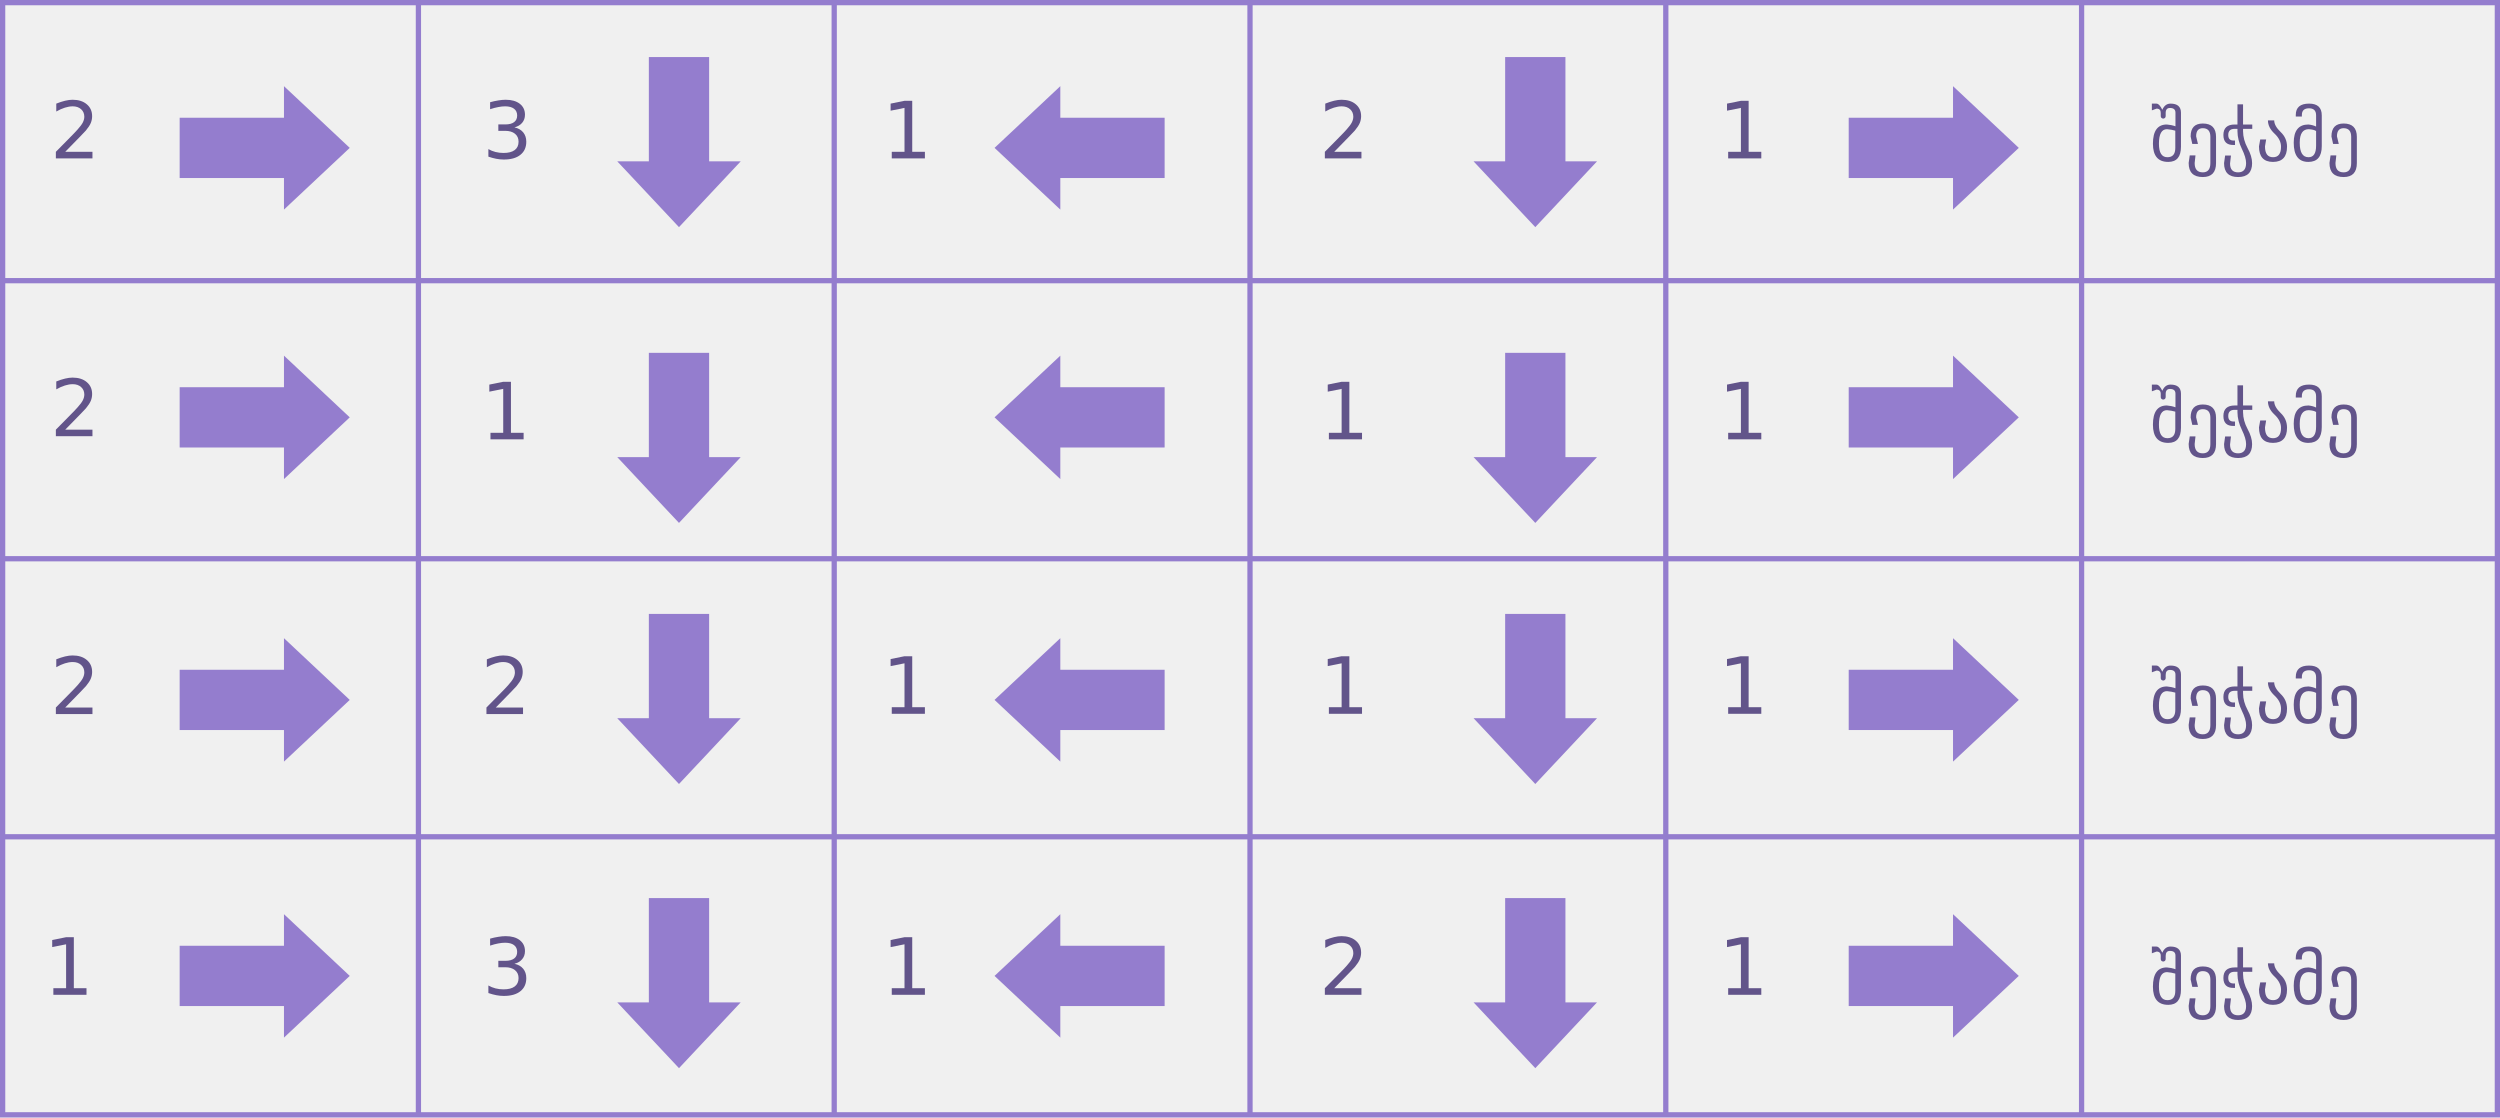
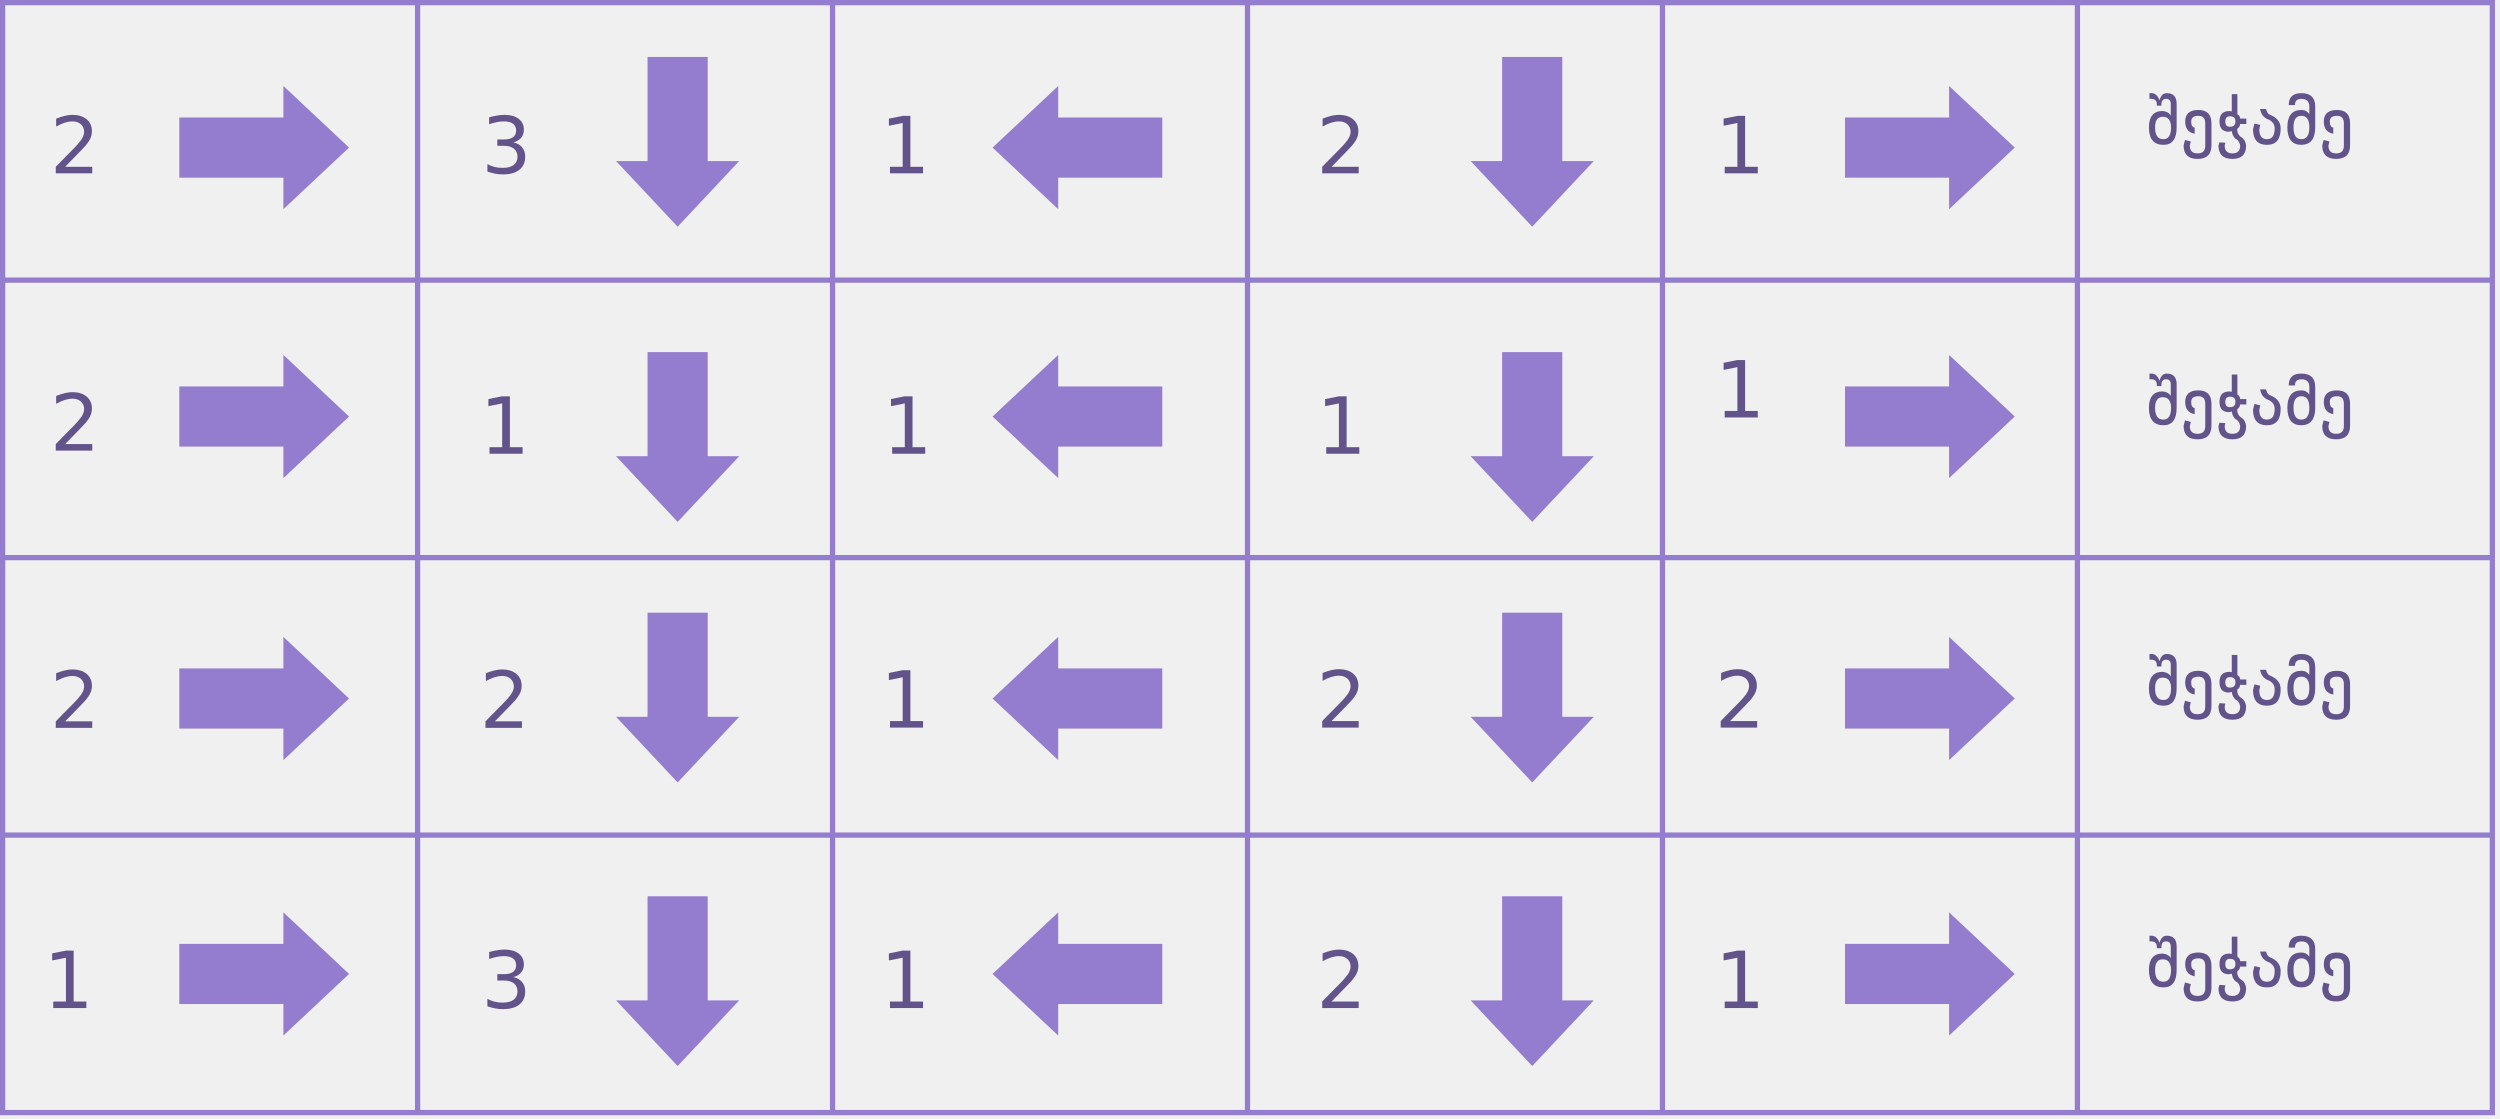
- <svg xmlns="http://www.w3.org/2000/svg" width="475.047" height="212.337" viewBox="0 0 475.047 212.337">
+ <svg xmlns="http://www.w3.org/2000/svg" width="476" height="213" viewBox="0 0 476 213" fill="none">
+   <g clip-path="url(#clip0_114_89)">
+     <path d="M10.139 190.686H12.554V182.346L9.929 182.871V181.521L12.539 180.996H14.024V190.686H16.439V191.931H10.139V190.686Z" fill="#62548A" />
+     <path d="M169.452 190.686H171.867V182.346L169.242 182.871V181.521L171.852 180.996H173.337V190.686H175.752V191.931H169.452V190.686Z" fill="#62548A" />
+     <path d="M328.384 190.686H330.799V182.346L328.174 182.871V181.521L330.784 180.996H332.269V190.686H334.684V191.931H328.384V190.686Z" fill="#62548A" />
+     <path d="M329.404 137.295H334.564V138.54H327.619V137.295C328.189 136.71 328.954 135.93 329.914 134.955C330.889 133.98 331.504 133.35 331.744 133.065C332.224 132.525 332.554 132.075 332.734 131.715C332.929 131.34 333.019 130.98 333.019 130.62C333.019 130.05 332.809 129.57 332.404 129.195C331.999 128.835 331.474 128.655 330.814 128.655C329.884 128.655 328.864 128.97 327.694 129.63V128.13C328.894 127.65 329.929 127.41 330.784 127.41C331.924 127.41 332.824 127.695 333.499 128.25C334.174 128.82 334.504 129.585 334.504 130.53C334.504 130.98 334.414 131.4 334.249 131.805C334.084 132.21 333.784 132.675 333.334 133.23C333.094 133.515 331.789 134.865 329.404 137.295Z" fill="#62548A" />
+     <path d="M328.384 78.242H330.799V69.902L328.174 70.427V69.077L330.784 68.552H332.269V78.242H334.684V79.487H328.384V78.242Z" fill="#62548A" />
+     <path d="M253.533 137.295H258.693V138.54H251.748V137.295C252.318 136.71 253.083 135.93 254.043 134.955C255.018 133.98 255.633 133.35 255.873 133.065C256.353 132.525 256.683 132.075 256.863 131.715C257.058 131.34 257.148 130.98 257.148 130.62C257.148 130.05 256.938 129.57 256.533 129.195C256.128 128.835 255.603 128.655 254.943 128.655C254.013 128.655 252.993 128.97 251.823 129.63V128.13C253.023 127.65 254.058 127.41 254.913 127.41C256.053 127.41 256.953 127.695 257.628 128.25C258.303 128.82 258.633 129.585 258.633 130.53C258.633 130.98 258.543 131.4 258.378 131.805C258.213 132.21 257.913 132.675 257.463 133.23C257.223 133.515 255.918 134.865 253.533 137.295Z" fill="#62548A" />
+     <path d="M169.452 137.295H171.867V128.955L169.242 129.48V128.13L171.852 127.605H173.337V137.295H175.752V138.54H169.452V137.295Z" fill="#62548A" />
+     <path d="M252.513 85.146H254.928V76.806L252.303 77.331V75.981L254.913 75.456H256.398V85.146H258.813V86.391H252.513V85.146Z" fill="#62548A" />
+     <path d="M93.2 85.146H95.615V76.806L92.99 77.331V75.981L95.6 75.456H97.085V85.146H99.5V86.391H93.2V85.146Z" fill="#62548A" />
+     <path d="M169.86 85.146H172.275V76.806L169.65 77.331V75.981L172.26 75.456H173.745V85.146H176.16V86.391H169.86V85.146Z" fill="#62548A" />
+     <path d="M328.384 31.755H330.799V23.415L328.174 23.94V22.59L330.784 22.065H332.269V31.755H334.684V33H328.384V31.755Z" fill="#62548A" />
+     <path d="M169.452 31.755H171.867V23.415L169.242 23.94V22.59L171.852 22.065H173.337V31.755H175.752V33H169.452V31.755Z" fill="#62548A" />
+     <path d="M97.751 27.105C98.456 27.255 99.011 27.57 99.401 28.05C99.806 28.53 100.001 29.115 100.001 29.82C100.001 30.9 99.626 31.74 98.891 32.325C98.156 32.925 97.091 33.21 95.726 33.21C94.811 33.21 93.836 33.03 92.801 32.67V31.245C93.626 31.725 94.616 31.965 95.681 31.965C97.541 31.965 98.531 31.215 98.531 29.82C98.531 28.53 97.586 27.765 95.966 27.765H94.691V26.55H96.026C97.481 26.55 98.276 25.95 98.276 24.855C98.276 23.73 97.451 23.115 95.966 23.115C95.156 23.115 94.241 23.28 93.131 23.655V22.335C94.256 22.02 95.231 21.87 96.101 21.87C97.226 21.87 98.111 22.125 98.771 22.635C99.416 23.145 99.746 23.835 99.746 24.705C99.746 25.905 99.026 26.775 97.751 27.105Z" fill="#62548A" />
+     <path d="M12.401 31.755H17.561V33H10.616V31.755C11.186 31.17 11.951 30.39 12.911 29.415C13.886 28.44 14.501 27.81 14.741 27.525C15.221 26.985 15.551 26.535 15.731 26.175C15.926 25.8 16.016 25.44 16.016 25.08C16.016 24.51 15.806 24.03 15.401 23.655C14.996 23.295 14.471 23.115 13.811 23.115C12.881 23.115 11.861 23.43 10.691 24.09V22.59C11.891 22.11 12.926 21.87 13.781 21.87C14.921 21.87 15.821 22.155 16.496 22.71C17.171 23.28 17.501 24.045 17.501 24.99C17.501 25.44 17.411 25.86 17.246 26.265C17.081 26.67 16.781 27.135 16.331 27.69C16.091 27.975 14.786 29.325 12.401 31.755Z" fill="#62548A" />
+     <path d="M253.533 31.755H258.693V33H251.748V31.755C252.318 31.17 253.083 30.39 254.043 29.415C255.018 28.44 255.633 27.81 255.873 27.525C256.353 26.985 256.683 26.535 256.863 26.175C257.058 25.8 257.148 25.44 257.148 25.08C257.148 24.51 256.938 24.03 256.533 23.655C256.128 23.295 255.603 23.115 254.943 23.115C254.013 23.115 252.993 23.43 251.823 24.09V22.59C253.023 22.11 254.058 21.87 254.913 21.87C256.053 21.87 256.953 22.155 257.628 22.71C258.303 23.28 258.633 24.045 258.633 24.99C258.633 25.44 258.543 25.86 258.378 26.265C258.213 26.67 257.913 27.135 257.463 27.69C257.223 27.975 255.918 29.325 253.533 31.755Z" fill="#62548A" />
+     <path d="M414.434 19.805C414.434 18.427 413.81 17.738 412.562 17.738C411.873 17.738 411.418 18.18 411.184 19.09C410.82 18.18 410.313 17.738 409.676 17.738H409.26V18.817H409.611C410.313 18.83 410.664 19.181 410.664 19.896V20.117H411.535V19.909C411.535 19.181 411.821 18.83 412.419 18.817C413.017 18.83 413.316 19.155 413.316 19.805V22.015C413.056 21.521 412.549 21.222 411.782 21.131C410.04 21.131 409.156 22.171 409.156 24.251C409.156 26.474 410.092 27.579 411.925 27.579C413.589 27.579 414.434 26.474 414.434 24.251V19.805ZM413.368 24.251C413.355 25.746 412.874 26.5 411.925 26.5C411.912 26.5 411.912 26.5 411.912 26.5C410.846 26.5 410.326 25.759 410.326 24.277C410.326 24.264 410.326 24.264 410.326 24.251C410.326 22.912 410.807 22.236 411.782 22.236C412.835 22.236 413.355 22.912 413.368 24.251ZM421.062 27.657C421.062 29.386 420.178 30.257 418.423 30.257C416.655 30.257 415.771 29.412 415.758 27.722L416.018 26.643L417.136 26.942L416.941 27.722C416.941 28.71 417.422 29.204 418.397 29.204C418.41 29.204 418.41 29.204 418.423 29.204C419.398 29.204 419.879 28.723 419.879 27.761C419.879 27.748 419.879 27.735 419.879 27.722V23.51C419.879 23.497 419.879 23.497 419.879 23.484C419.879 22.522 419.45 22.054 418.592 22.054H418.579C417.669 22.054 417.201 22.405 417.201 23.12C417.201 23.133 417.201 23.146 417.201 23.159C417.201 23.822 417.422 24.199 417.864 24.316V25.46C416.668 25.252 416.07 24.485 416.057 23.159C416.057 21.677 416.902 20.936 418.579 20.936C420.243 20.949 421.062 21.794 421.062 23.51V27.657ZM427.662 27.709C427.662 29.412 426.791 30.257 425.062 30.257C423.294 30.257 422.397 29.412 422.397 27.709L422.592 27.098L423.71 27.176L423.58 27.722C423.58 27.735 423.58 27.735 423.58 27.748C423.58 28.71 424.074 29.204 425.062 29.204C426.037 29.204 426.531 28.71 426.531 27.722V27.709C426.388 27.007 426.102 26.591 425.673 26.448C425.257 26.097 425.01 25.603 424.932 24.966L424.373 25.083C423.19 25.083 422.592 24.433 422.592 23.146C422.592 23.133 422.592 23.12 422.592 23.107C422.592 21.807 423.216 21.144 424.451 21.144L424.932 21.196V17.92H425.998V21.742C426.336 21.95 426.518 22.223 426.531 22.587H427.701V23.614H426.505C426.505 23.978 426.336 24.277 425.985 24.511V24.992C426.089 25.499 426.362 25.902 426.817 26.175C427.272 26.448 427.558 26.955 427.662 27.709ZM423.697 23.12C423.697 23.12 423.697 23.133 423.697 23.146C423.697 23.809 423.983 24.134 424.529 24.134C424.542 24.134 424.568 24.134 424.581 24.134C425.283 24.134 425.621 23.796 425.621 23.133C425.621 23.12 425.621 23.107 425.621 23.094C425.621 22.457 425.283 22.145 424.607 22.145C424.594 22.145 424.594 22.145 424.581 22.145C423.996 22.145 423.697 22.457 423.697 23.094C423.697 23.107 423.697 23.107 423.697 23.12ZM434.238 24.446C434.238 26.526 433.367 27.579 431.625 27.579H431.612C429.87 27.579 428.986 26.591 428.973 24.628L429.246 23.523L430.351 23.783L430.169 24.628C430.169 24.641 430.169 24.654 430.169 24.654C430.169 25.889 430.663 26.5 431.638 26.5C432.613 26.5 433.094 25.811 433.094 24.472C433.094 24.459 433.094 24.433 433.094 24.42C433.094 23.77 432.769 23.25 432.132 22.847C431.118 22.535 430.507 21.833 430.325 20.754H431.469C431.56 21.3 431.794 21.664 432.197 21.846C433.562 22.392 434.238 23.263 434.238 24.446ZM440.816 24.251C440.816 26.448 439.932 27.566 438.151 27.579C436.396 27.566 435.512 26.448 435.512 24.251C435.512 22.041 436.409 20.936 438.177 20.936C438.84 20.936 439.347 21.209 439.698 21.729V20.273C439.698 19.311 439.191 18.83 438.177 18.83C437.358 18.83 436.955 19.22 436.955 20H435.772C435.772 18.492 436.565 17.738 438.177 17.738C439.932 17.738 440.816 18.583 440.816 20.273V24.251ZM439.698 24.251C439.698 24.238 439.698 24.225 439.698 24.225C439.698 22.769 439.191 22.054 438.19 22.054C438.177 22.054 438.177 22.054 438.177 22.054C437.176 22.054 436.682 22.769 436.682 24.212C436.682 24.212 436.682 24.225 436.682 24.238C436.682 25.733 437.176 26.5 438.177 26.5C439.191 26.5 439.698 25.733 439.698 24.251ZM447.455 27.657C447.455 29.386 446.571 30.257 444.816 30.257C443.048 30.257 442.164 29.412 442.151 27.722L442.411 26.643L443.529 26.942L443.334 27.722C443.334 28.71 443.815 29.204 444.79 29.204C444.803 29.204 444.803 29.204 444.816 29.204C445.791 29.204 446.272 28.723 446.272 27.761C446.272 27.748 446.272 27.735 446.272 27.722V23.51C446.272 23.497 446.272 23.497 446.272 23.484C446.272 22.522 445.843 22.054 444.985 22.054H444.972C444.062 22.054 443.594 22.405 443.594 23.12C443.594 23.133 443.594 23.146 443.594 23.159C443.594 23.822 443.815 24.199 444.257 24.316V25.46C443.061 25.252 442.463 24.485 442.45 23.159C442.45 21.677 443.295 20.936 444.972 20.936C446.636 20.949 447.455 21.794 447.455 23.51V27.657Z" fill="#62548A" />
+     <path d="M414.434 73.196C414.434 71.818 413.81 71.129 412.562 71.129C411.873 71.129 411.418 71.571 411.184 72.481C410.82 71.571 410.313 71.129 409.676 71.129H409.26V72.208H409.611C410.313 72.221 410.664 72.572 410.664 73.287V73.508H411.535V73.3C411.535 72.572 411.821 72.221 412.419 72.208C413.017 72.221 413.316 72.546 413.316 73.196V75.406C413.056 74.912 412.549 74.613 411.782 74.522C410.04 74.522 409.156 75.562 409.156 77.642C409.156 79.865 410.092 80.97 411.925 80.97C413.589 80.97 414.434 79.865 414.434 77.642V73.196ZM413.368 77.642C413.355 79.137 412.874 79.891 411.925 79.891C411.912 79.891 411.912 79.891 411.912 79.891C410.846 79.891 410.326 79.15 410.326 77.668C410.326 77.655 410.326 77.655 410.326 77.642C410.326 76.303 410.807 75.627 411.782 75.627C412.835 75.627 413.355 76.303 413.368 77.642ZM421.062 81.048C421.062 82.777 420.178 83.648 418.423 83.648C416.655 83.648 415.771 82.803 415.758 81.113L416.018 80.034L417.136 80.333L416.941 81.113C416.941 82.101 417.422 82.595 418.397 82.595C418.41 82.595 418.41 82.595 418.423 82.595C419.398 82.595 419.879 82.114 419.879 81.152C419.879 81.139 419.879 81.126 419.879 81.113V76.901C419.879 76.888 419.879 76.888 419.879 76.875C419.879 75.913 419.45 75.445 418.592 75.445H418.579C417.669 75.445 417.201 75.796 417.201 76.511C417.201 76.524 417.201 76.537 417.201 76.55C417.201 77.213 417.422 77.59 417.864 77.707V78.851C416.668 78.643 416.07 77.876 416.057 76.55C416.057 75.068 416.902 74.327 418.579 74.327C420.243 74.34 421.062 75.185 421.062 76.901V81.048ZM427.662 81.1C427.662 82.803 426.791 83.648 425.062 83.648C423.294 83.648 422.397 82.803 422.397 81.1L422.592 80.489L423.71 80.567L423.58 81.113C423.58 81.126 423.58 81.126 423.58 81.139C423.58 82.101 424.074 82.595 425.062 82.595C426.037 82.595 426.531 82.101 426.531 81.113V81.1C426.388 80.398 426.102 79.982 425.673 79.839C425.257 79.488 425.01 78.994 424.932 78.357L424.373 78.474C423.19 78.474 422.592 77.824 422.592 76.537C422.592 76.524 422.592 76.511 422.592 76.498C422.592 75.198 423.216 74.535 424.451 74.535L424.932 74.587V71.311H425.998V75.133C426.336 75.341 426.518 75.614 426.531 75.978H427.701V77.005H426.505C426.505 77.369 426.336 77.668 425.985 77.902V78.383C426.089 78.89 426.362 79.293 426.817 79.566C427.272 79.839 427.558 80.346 427.662 81.1ZM423.697 76.511C423.697 76.511 423.697 76.524 423.697 76.537C423.697 77.2 423.983 77.525 424.529 77.525C424.542 77.525 424.568 77.525 424.581 77.525C425.283 77.525 425.621 77.187 425.621 76.524C425.621 76.511 425.621 76.498 425.621 76.485C425.621 75.848 425.283 75.536 424.607 75.536C424.594 75.536 424.594 75.536 424.581 75.536C423.996 75.536 423.697 75.848 423.697 76.485C423.697 76.498 423.697 76.498 423.697 76.511ZM434.238 77.837C434.238 79.917 433.367 80.97 431.625 80.97H431.612C429.87 80.97 428.986 79.982 428.973 78.019L429.246 76.914L430.351 77.174L430.169 78.019C430.169 78.032 430.169 78.045 430.169 78.045C430.169 79.28 430.663 79.891 431.638 79.891C432.613 79.891 433.094 79.202 433.094 77.863C433.094 77.85 433.094 77.824 433.094 77.811C433.094 77.161 432.769 76.641 432.132 76.238C431.118 75.926 430.507 75.224 430.325 74.145H431.469C431.56 74.691 431.794 75.055 432.197 75.237C433.562 75.783 434.238 76.654 434.238 77.837ZM440.816 77.642C440.816 79.839 439.932 80.957 438.151 80.97C436.396 80.957 435.512 79.839 435.512 77.642C435.512 75.432 436.409 74.327 438.177 74.327C438.84 74.327 439.347 74.6 439.698 75.12V73.664C439.698 72.702 439.191 72.221 438.177 72.221C437.358 72.221 436.955 72.611 436.955 73.391H435.772C435.772 71.883 436.565 71.129 438.177 71.129C439.932 71.129 440.816 71.974 440.816 73.664V77.642ZM439.698 77.642C439.698 77.629 439.698 77.616 439.698 77.616C439.698 76.16 439.191 75.445 438.19 75.445C438.177 75.445 438.177 75.445 438.177 75.445C437.176 75.445 436.682 76.16 436.682 77.603C436.682 77.603 436.682 77.616 436.682 77.629C436.682 79.124 437.176 79.891 438.177 79.891C439.191 79.891 439.698 79.124 439.698 77.642ZM447.455 81.048C447.455 82.777 446.571 83.648 444.816 83.648C443.048 83.648 442.164 82.803 442.151 81.113L442.411 80.034L443.529 80.333L443.334 81.113C443.334 82.101 443.815 82.595 444.79 82.595C444.803 82.595 444.803 82.595 444.816 82.595C445.791 82.595 446.272 82.114 446.272 81.152C446.272 81.139 446.272 81.126 446.272 81.113V76.901C446.272 76.888 446.272 76.888 446.272 76.875C446.272 75.913 445.843 75.445 444.985 75.445H444.972C444.062 75.445 443.594 75.796 443.594 76.511C443.594 76.524 443.594 76.537 443.594 76.55C443.594 77.213 443.815 77.59 444.257 77.707V78.851C443.061 78.643 442.463 77.876 442.45 76.55C442.45 75.068 443.295 74.327 444.972 74.327C446.636 74.34 447.455 75.185 447.455 76.901V81.048Z" fill="#62548A" />
+     <path d="M414.434 126.587C414.434 125.209 413.81 124.52 412.562 124.52C411.873 124.52 411.418 124.962 411.184 125.872C410.82 124.962 410.313 124.52 409.676 124.52H409.26V125.599H409.611C410.313 125.612 410.664 125.963 410.664 126.678V126.899H411.535V126.691C411.535 125.963 411.821 125.612 412.419 125.599C413.017 125.612 413.316 125.937 413.316 126.587V128.797C413.056 128.303 412.549 128.004 411.782 127.913C410.04 127.913 409.156 128.953 409.156 131.033C409.156 133.256 410.092 134.361 411.925 134.361C413.589 134.361 414.434 133.256 414.434 131.033V126.587ZM413.368 131.033C413.355 132.528 412.874 133.282 411.925 133.282C411.912 133.282 411.912 133.282 411.912 133.282C410.846 133.282 410.326 132.541 410.326 131.059C410.326 131.046 410.326 131.046 410.326 131.033C410.326 129.694 410.807 129.018 411.782 129.018C412.835 129.018 413.355 129.694 413.368 131.033ZM421.062 134.439C421.062 136.168 420.178 137.039 418.423 137.039C416.655 137.039 415.771 136.194 415.758 134.504L416.018 133.425L417.136 133.724L416.941 134.504C416.941 135.492 417.422 135.986 418.397 135.986C418.41 135.986 418.41 135.986 418.423 135.986C419.398 135.986 419.879 135.505 419.879 134.543C419.879 134.53 419.879 134.517 419.879 134.504V130.292C419.879 130.279 419.879 130.279 419.879 130.266C419.879 129.304 419.45 128.836 418.592 128.836H418.579C417.669 128.836 417.201 129.187 417.201 129.902C417.201 129.915 417.201 129.928 417.201 129.941C417.201 130.604 417.422 130.981 417.864 131.098V132.242C416.668 132.034 416.07 131.267 416.057 129.941C416.057 128.459 416.902 127.718 418.579 127.718C420.243 127.731 421.062 128.576 421.062 130.292V134.439ZM427.662 134.491C427.662 136.194 426.791 137.039 425.062 137.039C423.294 137.039 422.397 136.194 422.397 134.491L422.592 133.88L423.71 133.958L423.58 134.504C423.58 134.517 423.58 134.517 423.58 134.53C423.58 135.492 424.074 135.986 425.062 135.986C426.037 135.986 426.531 135.492 426.531 134.504V134.491C426.388 133.789 426.102 133.373 425.673 133.23C425.257 132.879 425.01 132.385 424.932 131.748L424.373 131.865C423.19 131.865 422.592 131.215 422.592 129.928C422.592 129.915 422.592 129.902 422.592 129.889C422.592 128.589 423.216 127.926 424.451 127.926L424.932 127.978V124.702H425.998V128.524C426.336 128.732 426.518 129.005 426.531 129.369H427.701V130.396H426.505C426.505 130.76 426.336 131.059 425.985 131.293V131.774C426.089 132.281 426.362 132.684 426.817 132.957C427.272 133.23 427.558 133.737 427.662 134.491ZM423.697 129.902C423.697 129.902 423.697 129.915 423.697 129.928C423.697 130.591 423.983 130.916 424.529 130.916C424.542 130.916 424.568 130.916 424.581 130.916C425.283 130.916 425.621 130.578 425.621 129.915C425.621 129.902 425.621 129.889 425.621 129.876C425.621 129.239 425.283 128.927 424.607 128.927C424.594 128.927 424.594 128.927 424.581 128.927C423.996 128.927 423.697 129.239 423.697 129.876C423.697 129.889 423.697 129.889 423.697 129.902ZM434.238 131.228C434.238 133.308 433.367 134.361 431.625 134.361H431.612C429.87 134.361 428.986 133.373 428.973 131.41L429.246 130.305L430.351 130.565L430.169 131.41C430.169 131.423 430.169 131.436 430.169 131.436C430.169 132.671 430.663 133.282 431.638 133.282C432.613 133.282 433.094 132.593 433.094 131.254C433.094 131.241 433.094 131.215 433.094 131.202C433.094 130.552 432.769 130.032 432.132 129.629C431.118 129.317 430.507 128.615 430.325 127.536H431.469C431.56 128.082 431.794 128.446 432.197 128.628C433.562 129.174 434.238 130.045 434.238 131.228ZM440.816 131.033C440.816 133.23 439.932 134.348 438.151 134.361C436.396 134.348 435.512 133.23 435.512 131.033C435.512 128.823 436.409 127.718 438.177 127.718C438.84 127.718 439.347 127.991 439.698 128.511V127.055C439.698 126.093 439.191 125.612 438.177 125.612C437.358 125.612 436.955 126.002 436.955 126.782H435.772C435.772 125.274 436.565 124.52 438.177 124.52C439.932 124.52 440.816 125.365 440.816 127.055V131.033ZM439.698 131.033C439.698 131.02 439.698 131.007 439.698 131.007C439.698 129.551 439.191 128.836 438.19 128.836C438.177 128.836 438.177 128.836 438.177 128.836C437.176 128.836 436.682 129.551 436.682 130.994C436.682 130.994 436.682 131.007 436.682 131.02C436.682 132.515 437.176 133.282 438.177 133.282C439.191 133.282 439.698 132.515 439.698 131.033ZM447.455 134.439C447.455 136.168 446.571 137.039 444.816 137.039C443.048 137.039 442.164 136.194 442.151 134.504L442.411 133.425L443.529 133.724L443.334 134.504C443.334 135.492 443.815 135.986 444.79 135.986C444.803 135.986 444.803 135.986 444.816 135.986C445.791 135.986 446.272 135.505 446.272 134.543C446.272 134.53 446.272 134.517 446.272 134.504V130.292C446.272 130.279 446.272 130.279 446.272 130.266C446.272 129.304 445.843 128.836 444.985 128.836H444.972C444.062 128.836 443.594 129.187 443.594 129.902C443.594 129.915 443.594 129.928 443.594 129.941C443.594 130.604 443.815 130.981 444.257 131.098V132.242C443.061 132.034 442.463 131.267 442.45 129.941C442.45 128.459 443.295 127.718 444.972 127.718C446.636 127.731 447.455 128.576 447.455 130.292V134.439Z" fill="#62548A" />
+     <path d="M414.434 180.226C414.434 178.848 413.81 178.159 412.562 178.159C411.873 178.159 411.418 178.601 411.184 179.511C410.82 178.601 410.313 178.159 409.676 178.159H409.26V179.238H409.611C410.313 179.251 410.664 179.602 410.664 180.317V180.538H411.535V180.33C411.535 179.602 411.821 179.251 412.419 179.238C413.017 179.251 413.316 179.576 413.316 180.226V182.436C413.056 181.942 412.549 181.643 411.782 181.552C410.04 181.552 409.156 182.592 409.156 184.672C409.156 186.895 410.092 188 411.925 188C413.589 188 414.434 186.895 414.434 184.672V180.226ZM413.368 184.672C413.355 186.167 412.874 186.921 411.925 186.921C411.912 186.921 411.912 186.921 411.912 186.921C410.846 186.921 410.326 186.18 410.326 184.698C410.326 184.685 410.326 184.685 410.326 184.672C410.326 183.333 410.807 182.657 411.782 182.657C412.835 182.657 413.355 183.333 413.368 184.672ZM421.062 188.078C421.062 189.807 420.178 190.678 418.423 190.678C416.655 190.678 415.771 189.833 415.758 188.143L416.018 187.064L417.136 187.363L416.941 188.143C416.941 189.131 417.422 189.625 418.397 189.625C418.41 189.625 418.41 189.625 418.423 189.625C419.398 189.625 419.879 189.144 419.879 188.182C419.879 188.169 419.879 188.156 419.879 188.143V183.931C419.879 183.918 419.879 183.918 419.879 183.905C419.879 182.943 419.45 182.475 418.592 182.475H418.579C417.669 182.475 417.201 182.826 417.201 183.541C417.201 183.554 417.201 183.567 417.201 183.58C417.201 184.243 417.422 184.62 417.864 184.737V185.881C416.668 185.673 416.07 184.906 416.057 183.58C416.057 182.098 416.902 181.357 418.579 181.357C420.243 181.37 421.062 182.215 421.062 183.931V188.078ZM427.662 188.13C427.662 189.833 426.791 190.678 425.062 190.678C423.294 190.678 422.397 189.833 422.397 188.13L422.592 187.519L423.71 187.597L423.58 188.143C423.58 188.156 423.58 188.156 423.58 188.169C423.58 189.131 424.074 189.625 425.062 189.625C426.037 189.625 426.531 189.131 426.531 188.143V188.13C426.388 187.428 426.102 187.012 425.673 186.869C425.257 186.518 425.01 186.024 424.932 185.387L424.373 185.504C423.19 185.504 422.592 184.854 422.592 183.567C422.592 183.554 422.592 183.541 422.592 183.528C422.592 182.228 423.216 181.565 424.451 181.565L424.932 181.617V178.341H425.998V182.163C426.336 182.371 426.518 182.644 426.531 183.008H427.701V184.035H426.505C426.505 184.399 426.336 184.698 425.985 184.932V185.413C426.089 185.92 426.362 186.323 426.817 186.596C427.272 186.869 427.558 187.376 427.662 188.13ZM423.697 183.541C423.697 183.541 423.697 183.554 423.697 183.567C423.697 184.23 423.983 184.555 424.529 184.555C424.542 184.555 424.568 184.555 424.581 184.555C425.283 184.555 425.621 184.217 425.621 183.554C425.621 183.541 425.621 183.528 425.621 183.515C425.621 182.878 425.283 182.566 424.607 182.566C424.594 182.566 424.594 182.566 424.581 182.566C423.996 182.566 423.697 182.878 423.697 183.515C423.697 183.528 423.697 183.528 423.697 183.541ZM434.238 184.867C434.238 186.947 433.367 188 431.625 188H431.612C429.87 188 428.986 187.012 428.973 185.049L429.246 183.944L430.351 184.204L430.169 185.049C430.169 185.062 430.169 185.075 430.169 185.075C430.169 186.31 430.663 186.921 431.638 186.921C432.613 186.921 433.094 186.232 433.094 184.893C433.094 184.88 433.094 184.854 433.094 184.841C433.094 184.191 432.769 183.671 432.132 183.268C431.118 182.956 430.507 182.254 430.325 181.175H431.469C431.56 181.721 431.794 182.085 432.197 182.267C433.562 182.813 434.238 183.684 434.238 184.867ZM440.816 184.672C440.816 186.869 439.932 187.987 438.151 188C436.396 187.987 435.512 186.869 435.512 184.672C435.512 182.462 436.409 181.357 438.177 181.357C438.84 181.357 439.347 181.63 439.698 182.15V180.694C439.698 179.732 439.191 179.251 438.177 179.251C437.358 179.251 436.955 179.641 436.955 180.421H435.772C435.772 178.913 436.565 178.159 438.177 178.159C439.932 178.159 440.816 179.004 440.816 180.694V184.672ZM439.698 184.672C439.698 184.659 439.698 184.646 439.698 184.646C439.698 183.19 439.191 182.475 438.19 182.475C438.177 182.475 438.177 182.475 438.177 182.475C437.176 182.475 436.682 183.19 436.682 184.633C436.682 184.633 436.682 184.646 436.682 184.659C436.682 186.154 437.176 186.921 438.177 186.921C439.191 186.921 439.698 186.154 439.698 184.672ZM447.455 188.078C447.455 189.807 446.571 190.678 444.816 190.678C443.048 190.678 442.164 189.833 442.151 188.143L442.411 187.064L443.529 187.363L443.334 188.143C443.334 189.131 443.815 189.625 444.79 189.625C444.803 189.625 444.803 189.625 444.816 189.625C445.791 189.625 446.272 189.144 446.272 188.182C446.272 188.169 446.272 188.156 446.272 188.143V183.931C446.272 183.918 446.272 183.918 446.272 183.905C446.272 182.943 445.843 182.475 444.985 182.475H444.972C444.062 182.475 443.594 182.826 443.594 183.541C443.594 183.554 443.594 183.567 443.594 183.58C443.594 184.243 443.815 184.62 444.257 184.737V185.881C443.061 185.673 442.463 184.906 442.45 183.58C442.45 182.098 443.295 181.357 444.972 181.357C446.636 181.37 447.455 182.215 447.455 183.931V188.078Z" fill="#62548A" />
+     <path d="M12.401 84.551H17.561V85.796H10.616V84.551C11.186 83.966 11.951 83.186 12.911 82.211C13.886 81.236 14.501 80.606 14.741 80.321C15.221 79.781 15.551 79.331 15.731 78.971C15.926 78.596 16.016 78.236 16.016 77.876C16.016 77.306 15.806 76.826 15.401 76.451C14.996 76.091 14.471 75.911 13.811 75.911C12.881 75.911 11.861 76.226 10.691 76.886V75.386C11.891 74.906 12.926 74.666 13.781 74.666C14.921 74.666 15.821 74.951 16.496 75.506C17.171 76.076 17.501 76.841 17.501 77.786C17.501 78.236 17.411 78.656 17.246 79.061C17.081 79.466 16.781 79.931 16.331 80.486C16.091 80.771 14.786 82.121 12.401 84.551Z" fill="#62548A" />
+     <path d="M12.401 137.347H17.561V138.592H10.616V137.347C11.186 136.762 11.951 135.982 12.911 135.007C13.886 134.032 14.501 133.402 14.741 133.117C15.221 132.577 15.551 132.127 15.731 131.767C15.926 131.392 16.016 131.032 16.016 130.672C16.016 130.102 15.806 129.622 15.401 129.247C14.996 128.887 14.471 128.707 13.811 128.707C12.881 128.707 11.861 129.022 10.691 129.682V128.182C11.891 127.702 12.926 127.462 13.781 127.462C14.921 127.462 15.821 127.747 16.496 128.302C17.171 128.872 17.501 129.637 17.501 130.582C17.501 131.032 17.411 131.452 17.246 131.857C17.081 132.262 16.781 132.727 16.331 133.282C16.091 133.567 14.786 134.917 12.401 137.347Z" fill="#62548A" />
+     <path d="M253.533 190.686H258.693V191.931H251.748V190.686C252.318 190.101 253.083 189.321 254.043 188.346C255.018 187.371 255.633 186.741 255.873 186.456C256.353 185.916 256.683 185.466 256.863 185.106C257.058 184.731 257.148 184.371 257.148 184.011C257.148 183.441 256.938 182.961 256.533 182.586C256.128 182.226 255.603 182.046 254.943 182.046C254.013 182.046 252.993 182.361 251.823 183.021V181.521C253.023 181.041 254.058 180.801 254.913 180.801C256.053 180.801 256.953 181.086 257.628 181.641C258.303 182.211 258.633 182.976 258.633 183.921C258.633 184.371 258.543 184.791 258.378 185.196C258.213 185.601 257.913 186.066 257.463 186.621C257.223 186.906 255.918 188.256 253.533 190.686Z" fill="#62548A" />
+     <path d="M94.22 137.347H99.38V138.592H92.435V137.347C93.005 136.762 93.77 135.982 94.73 135.007C95.705 134.032 96.32 133.402 96.56 133.117C97.04 132.577 97.37 132.127 97.55 131.767C97.745 131.392 97.835 131.032 97.835 130.672C97.835 130.102 97.625 129.622 97.22 129.247C96.815 128.887 96.29 128.707 95.63 128.707C94.7 128.707 93.68 129.022 92.51 129.682V128.182C93.71 127.702 94.745 127.462 95.6 127.462C96.74 127.462 97.64 127.747 98.315 128.302C98.99 128.872 99.32 129.637 99.32 130.582C99.32 131.032 99.23 131.452 99.065 131.857C98.9 132.262 98.6 132.727 98.15 133.282C97.91 133.567 96.605 134.917 94.22 137.347Z" fill="#62548A" />
+     <path d="M97.751 186.036C98.456 186.186 99.011 186.501 99.401 186.981C99.806 187.461 100.001 188.046 100.001 188.751C100.001 189.831 99.626 190.671 98.891 191.256C98.156 191.856 97.091 192.141 95.726 192.141C94.811 192.141 93.836 191.961 92.801 191.601V190.176C93.626 190.656 94.616 190.896 95.681 190.896C97.541 190.896 98.531 190.146 98.531 188.751C98.531 187.461 97.586 186.696 95.966 186.696H94.691V185.481H96.026C97.481 185.481 98.276 184.881 98.276 183.786C98.276 182.661 97.451 182.046 95.966 182.046C95.156 182.046 94.241 182.211 93.131 182.586V181.266C94.256 180.951 95.231 180.801 96.101 180.801C97.226 180.801 98.111 181.056 98.771 181.566C99.416 182.076 99.746 182.766 99.746 183.636C99.746 184.836 99.026 185.706 97.751 186.036Z" fill="#62548A" />
+     <path d="M129.02 43.161L140.748 30.661H117.293L129.02 43.161Z" fill="#947DCE" />
+     <path d="M134.748 10.842H123.293V33.019H134.748V10.842Z" fill="#947DCE" />
+     <path d="M129.02 99.363L140.748 86.863H117.293L129.02 99.363Z" fill="#947DCE" />
+     <path d="M134.748 67.044H123.293V89.221H134.748V67.044Z" fill="#947DCE" />
+     <path d="M129.02 148.975L140.748 136.475H117.293L129.02 148.975Z" fill="#947DCE" />
+     <path d="M134.748 116.656H123.293V138.833H134.748V116.656Z" fill="#947DCE" />
+     <path d="M129.02 202.971L140.748 190.471H117.293L129.02 202.971Z" fill="#947DCE" />
+     <path d="M134.748 170.652H123.293V192.829H134.748V170.652Z" fill="#947DCE" />
+     <path d="M291.735 43.161L303.463 30.661H280.006L291.735 43.161Z" fill="#947DCE" />
+     <path d="M297.462 10.842H286.007V33.019H297.462V10.842Z" fill="#947DCE" />
+     <path d="M383.609 28.1L371.109 16.372V39.827L383.609 28.1Z" fill="#947DCE" />
+     <path d="M351.29 22.373V33.828H373.467V22.373H351.29Z" fill="#947DCE" />
+     <path d="M383.609 79.306L371.109 67.578V91.033L383.609 79.306Z" fill="#947DCE" />
+     <path d="M351.29 73.578V85.033H373.467V73.578H351.29Z" fill="#947DCE" />
+     <path d="M383.609 132.994L371.109 121.266V144.721L383.609 132.994Z" fill="#947DCE" />
+     <path d="M351.29 127.266V138.721H373.467V127.266H351.29Z" fill="#947DCE" />
+     <path d="M383.609 185.44L371.109 173.712V197.168L383.609 185.44Z" fill="#947DCE" />
+     <path d="M351.29 179.713V191.168H373.467V179.713H351.29Z" fill="#947DCE" />
+     <path d="M66.458 28.1L53.958 16.372V39.827L66.458 28.1Z" fill="#947DCE" />
+     <path d="M34.139 22.373V33.828H56.316V22.373H34.139Z" fill="#947DCE" />
+     <path d="M66.458 79.306L53.958 67.578V91.033L66.458 79.306Z" fill="#947DCE" />
+     <path d="M34.139 73.578V85.033H56.316V73.578H34.139Z" fill="#947DCE" />
+     <path d="M66.458 132.995L53.958 121.267V144.722L66.458 132.995Z" fill="#947DCE" />
+     <path d="M34.139 127.267V138.722H56.316V127.267H34.139Z" fill="#947DCE" />
+     <path d="M66.458 185.441L53.958 173.713V197.169L66.458 185.441Z" fill="#947DCE" />
+     <path d="M34.139 179.714V191.169H56.316V179.714H34.139Z" fill="#947DCE" />
+     <path d="M188.981 28.1L201.481 16.372V39.827L188.981 28.1Z" fill="#947DCE" />
+     <path d="M199.123 22.373V33.828H221.3V22.373H199.123Z" fill="#947DCE" />
+     <path d="M188.981 79.306L201.481 67.578V91.033L188.981 79.306Z" fill="#947DCE" />
+     <path d="M199.123 73.578V85.033H221.3V73.578H199.123Z" fill="#947DCE" />
+     <path d="M188.981 132.995L201.481 121.267V144.722L188.981 132.995Z" fill="#947DCE" />
+     <path d="M199.123 127.267V138.722H221.3V127.267H199.123Z" fill="#947DCE" />
+     <path d="M188.981 185.441L201.481 173.713V197.169L188.981 185.441Z" fill="#947DCE" />
+     <path d="M199.123 179.714V191.169H221.3V179.714H199.123Z" fill="#947DCE" />
+     <path d="M291.735 99.363L303.463 86.863H280.006L291.735 99.363Z" fill="#947DCE" />
+     <path d="M297.462 67.044H286.007V89.221H297.462V67.044Z" fill="#947DCE" />
+     <path d="M291.735 148.975L303.463 136.475H280.006L291.735 148.975Z" fill="#947DCE" />
+     <path d="M297.462 116.656H286.007V138.833H297.462V116.656Z" fill="#947DCE" />
+     <path d="M291.735 202.971L303.463 190.471H280.006L291.735 202.971Z" fill="#947DCE" />
+     <path d="M297.462 170.652H286.007V192.829H297.462V170.652Z" fill="#947DCE" />
+     <path d="M474.547 0.5H0.5V211.837H474.547V0.5Z" stroke="#947DCE" stroke-miterlimit="10" />
+     <path d="M0.5 159.003H474.547" stroke="#947DCE" stroke-miterlimit="10" />
+     <path d="M0.5 106.169H474.547" stroke="#947DCE" stroke-miterlimit="10" />
+     <path d="M0.5 53.334H474.547" stroke="#947DCE" stroke-miterlimit="10" />
+     <path d="M395.539 0.5V211.837" stroke="#947DCE" stroke-miterlimit="10" />
+     <path d="M316.531 0.5V211.837" stroke="#947DCE" stroke-miterlimit="10" />
+     <path d="M237.523 0.5V211.837" stroke="#947DCE" stroke-miterlimit="10" />
+     <path d="M158.516 0.5V211.837" stroke="#947DCE" stroke-miterlimit="10" />
+     <path d="M79.508 0.5V211.837" stroke="#947DCE" stroke-miterlimit="10" />
+   </g>
  <defs>
-     <style>.a,.b{fill:#62548a;font-family:DejaVuSans, DejaVu Sans;}.a{font-size:15px;}.b{font-size:13px;}.c{fill:#947dce;}.d{fill:none;stroke:#947dce;stroke-miterlimit:10;}</style>
+     <clipPath id="clip0_114_89">
+       <rect width="475.047" height="212.337" fill="white" />
+     </clipPath>
  </defs>
-   <g transform="translate(0.5 0.5)">
-     <text class="a" transform="translate(7.779 188.527)">
-       <tspan x="0" y="0">1</tspan>
-     </text>
-     <text class="a" transform="translate(167.092 188.527)">
-       <tspan x="0" y="0">1</tspan>
-     </text>
-     <text class="a" transform="translate(326.024 188.527)">
-       <tspan x="0" y="0">1</tspan>
-     </text>
-     <text class="a" transform="translate(326.024 135.136)">
-       <tspan x="0" y="0">1</tspan>
-     </text>
-     <text class="a" transform="translate(326.024 82.987)">
-       <tspan x="0" y="0">1</tspan>
-     </text>
-     <text class="a" transform="translate(250.153 135.136)">
-       <tspan x="0" y="0">1</tspan>
-     </text>
-     <text class="a" transform="translate(167.092 135.136)">
-       <tspan x="0" y="0">1</tspan>
-     </text>
-     <text class="a" transform="translate(250.153 82.987)">
-       <tspan x="0" y="0">1</tspan>
-     </text>
-     <text class="a" transform="translate(90.84 82.987)">
-       <tspan x="0" y="0">1</tspan>
-     </text>
-     <text class="a" transform="translate(326.024 29.596)">
-       <tspan x="0" y="0">1</tspan>
-     </text>
-     <text class="a" transform="translate(167.092 29.596)">
-       <tspan x="0" y="0">1</tspan>
-     </text>
-     <text class="a" transform="translate(91.161 29.596)">
-       <tspan x="0" y="0">3</tspan>
-     </text>
-     <text class="a" transform="translate(9.021 29.596)">
-       <tspan x="0" y="0">2</tspan>
-     </text>
-     <text class="a" transform="translate(250.153 29.596)">
-       <tspan x="0" y="0">2</tspan>
-     </text>
-     <text class="b" transform="translate(408.019 30.079)">
-       <tspan x="0" y="0">შეჭამე</tspan>
-     </text>
-     <text class="b" transform="translate(408.019 83.47)">
-       <tspan x="0" y="0">შეჭამე</tspan>
-     </text>
-     <text class="b" transform="translate(408.019 136.861)">
-       <tspan x="0" y="0">შეჭამე</tspan>
-     </text>
-     <text class="b" transform="translate(408.019 190.252)">
-       <tspan x="0" y="0">შეჭამე</tspan>
-     </text>
-     <text class="a" transform="translate(9.021 82.392)">
-       <tspan x="0" y="0">2</tspan>
-     </text>
-     <text class="a" transform="translate(9.021 135.188)">
-       <tspan x="0" y="0">2</tspan>
-     </text>
-     <text class="a" transform="translate(250.153 188.527)">
-       <tspan x="0" y="0">2</tspan>
-     </text>
-     <text class="a" transform="translate(90.84 135.188)">
-       <tspan x="0" y="0">2</tspan>
-     </text>
-     <text class="a" transform="translate(91.161 188.527)">
-       <tspan x="0" y="0">3</tspan>
-     </text>
-     <g transform="translate(116.793 10.342)">
-       <path class="c" d="M203.183,395.352l11.728-12.5H191.456Z" transform="translate(-191.456 -363.033)" />
-       <rect class="c" width="11.455" height="22.177" transform="translate(6)" />
-     </g>
-     <g transform="translate(116.793 66.544)">
-       <path class="c" d="M203.183,440.616l11.728-12.5H191.456Z" transform="translate(-191.456 -408.297)" />
-       <rect class="c" width="11.455" height="22.177" transform="translate(6)" />
-     </g>
-     <g transform="translate(116.793 116.156)">
-       <path class="c" d="M203.183,480.573l11.728-12.5H191.456Z" transform="translate(-191.456 -448.254)" />
-       <rect class="c" width="11.455" height="22.177" transform="translate(6)" />
-     </g>
-     <g transform="translate(116.793 170.152)">
-       <path class="c" d="M203.183,524.06l11.728-12.5H191.456Z" transform="translate(-191.456 -491.741)" />
-       <rect class="c" width="11.455" height="22.177" transform="translate(6)" />
-     </g>
-     <g transform="translate(279.507 10.342)">
-       <path class="c" d="M334.229,395.352l11.728-12.5H322.5Z" transform="translate(-322.501 -363.033)" />
-       <rect class="c" width="11.455" height="22.177" transform="translate(6)" />
-     </g>
-     <g transform="translate(350.79 15.873)">
-       <path class="c" d="M408.372,383.073l-12.5-11.728V394.8Z" transform="translate(-376.053 -371.346)" />
-       <rect class="c" width="11.455" height="22.177" transform="translate(0 17.455) rotate(-90)" />
-     </g>
-     <g transform="translate(350.79 67.078)">
-       <path class="c" d="M408.372,424.313l-12.5-11.728V436.04Z" transform="translate(-376.053 -412.585)" />
-       <rect class="c" width="11.455" height="22.177" transform="translate(0 17.455) rotate(-90)" />
-     </g>
-     <g transform="translate(350.79 120.766)">
-       <path class="c" d="M408.372,467.553l-12.5-11.728V479.28Z" transform="translate(-376.053 -455.825)" />
-       <rect class="c" width="11.455" height="22.177" transform="translate(0 17.455) rotate(-90)" />
-     </g>
-     <g transform="translate(350.79 173.213)">
-       <path class="c" d="M408.372,509.792l-12.5-11.728V521.52Z" transform="translate(-376.053 -498.065)" />
-       <rect class="c" width="11.455" height="22.177" transform="translate(0 17.455) rotate(-90)" />
-     </g>
-     <g transform="translate(33.639 15.873)">
-       <g transform="translate(0)">
-         <path class="c" d="M152.945,383.073l-12.5-11.728V394.8Z" transform="translate(-120.626 -371.346)" />
-         <rect class="c" width="11.455" height="22.177" transform="translate(0 17.455) rotate(-90)" />
-       </g>
-       <g transform="translate(0 51.205)">
-         <path class="c" d="M152.945,424.313l-12.5-11.728V436.04Z" transform="translate(-120.626 -412.585)" />
-         <rect class="c" width="11.455" height="22.177" transform="translate(0 17.455) rotate(-90)" />
-       </g>
-       <g transform="translate(0 104.894)">
-         <path class="c" d="M152.945,467.553l-12.5-11.728V479.28Z" transform="translate(-120.626 -455.825)" />
-         <rect class="c" width="11.455" height="22.177" transform="translate(0 17.455) rotate(-90)" />
-       </g>
-       <g transform="translate(0 157.341)">
-         <path class="c" d="M152.945,509.792l-12.5-11.728V521.52Z" transform="translate(-120.626 -498.065)" />
-         <rect class="c" width="11.455" height="22.177" transform="translate(0 17.455) rotate(-90)" />
-       </g>
-     </g>
-     <g transform="translate(188.481 15.873)">
-       <g transform="translate(0)">
-         <path class="c" d="M249.191,383.073l12.5-11.728V394.8Z" transform="translate(-249.191 -371.346)" />
-         <rect class="c" width="11.455" height="22.177" transform="translate(10.142 17.455) rotate(-90)" />
-       </g>
-       <g transform="translate(0 51.205)">
-         <path class="c" d="M249.191,424.313l12.5-11.728V436.04Z" transform="translate(-249.191 -412.585)" />
-         <rect class="c" width="11.455" height="22.177" transform="translate(10.142 17.455) rotate(-90)" />
-       </g>
-       <g transform="translate(0 104.894)">
-         <path class="c" d="M249.191,467.553l12.5-11.728V479.28Z" transform="translate(-249.191 -455.825)" />
-         <rect class="c" width="11.455" height="22.177" transform="translate(10.142 17.455) rotate(-90)" />
-       </g>
-       <g transform="translate(0 157.341)">
-         <path class="c" d="M249.191,509.792l12.5-11.728V521.52Z" transform="translate(-249.191 -498.065)" />
-         <rect class="c" width="11.455" height="22.177" transform="translate(10.142 17.455) rotate(-90)" />
-       </g>
-     </g>
-     <g transform="translate(279.507 66.544)">
-       <path class="c" d="M334.229,440.616l11.728-12.5H322.5Z" transform="translate(-322.501 -408.297)" />
-       <rect class="c" width="11.455" height="22.177" transform="translate(6)" />
-     </g>
-     <g transform="translate(279.507 116.156)">
-       <path class="c" d="M334.229,480.573l11.728-12.5H322.5Z" transform="translate(-322.501 -448.254)" />
-       <rect class="c" width="11.455" height="22.177" transform="translate(6)" />
-     </g>
-     <g transform="translate(279.507 170.152)">
-       <path class="c" d="M334.229,524.06l11.728-12.5H322.5Z" transform="translate(-322.501 -491.741)" />
-       <rect class="c" width="11.455" height="22.177" transform="translate(6)" />
-     </g>
-     <g transform="translate(0 0)">
-       <rect class="d" width="474.047" height="211.337" transform="translate(0 0)" />
-       <line class="d" x2="474.047" transform="translate(0 158.503)" />
-       <line class="d" x2="474.047" transform="translate(0 105.669)" />
-       <line class="d" x2="474.047" transform="translate(0 52.834)" />
-       <line class="d" y2="211.337" transform="translate(395.039 0)" />
-       <line class="d" y2="211.337" transform="translate(316.031 0)" />
-       <line class="d" y2="211.337" transform="translate(237.023 0)" />
-       <line class="d" y2="211.337" transform="translate(158.016 0)" />
-       <line class="d" y2="211.337" transform="translate(79.008 0)" />
-     </g>
-   </g>
</svg>
